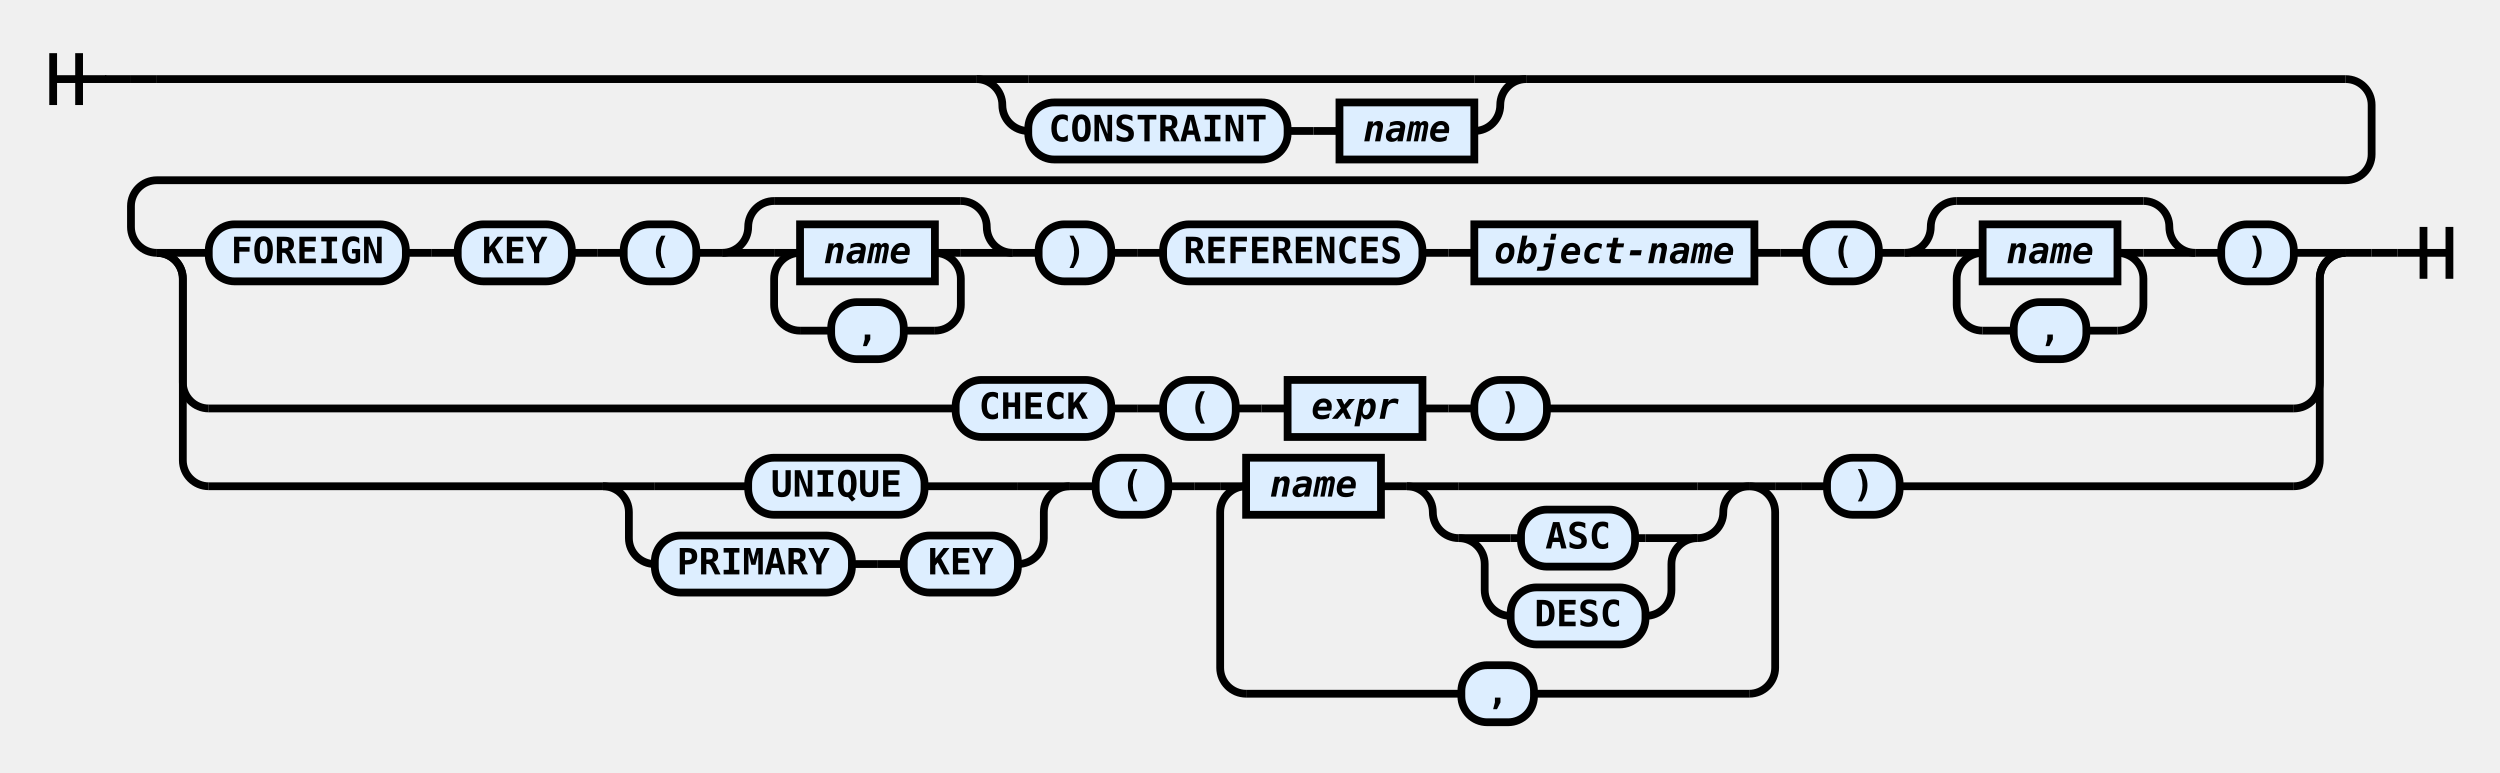
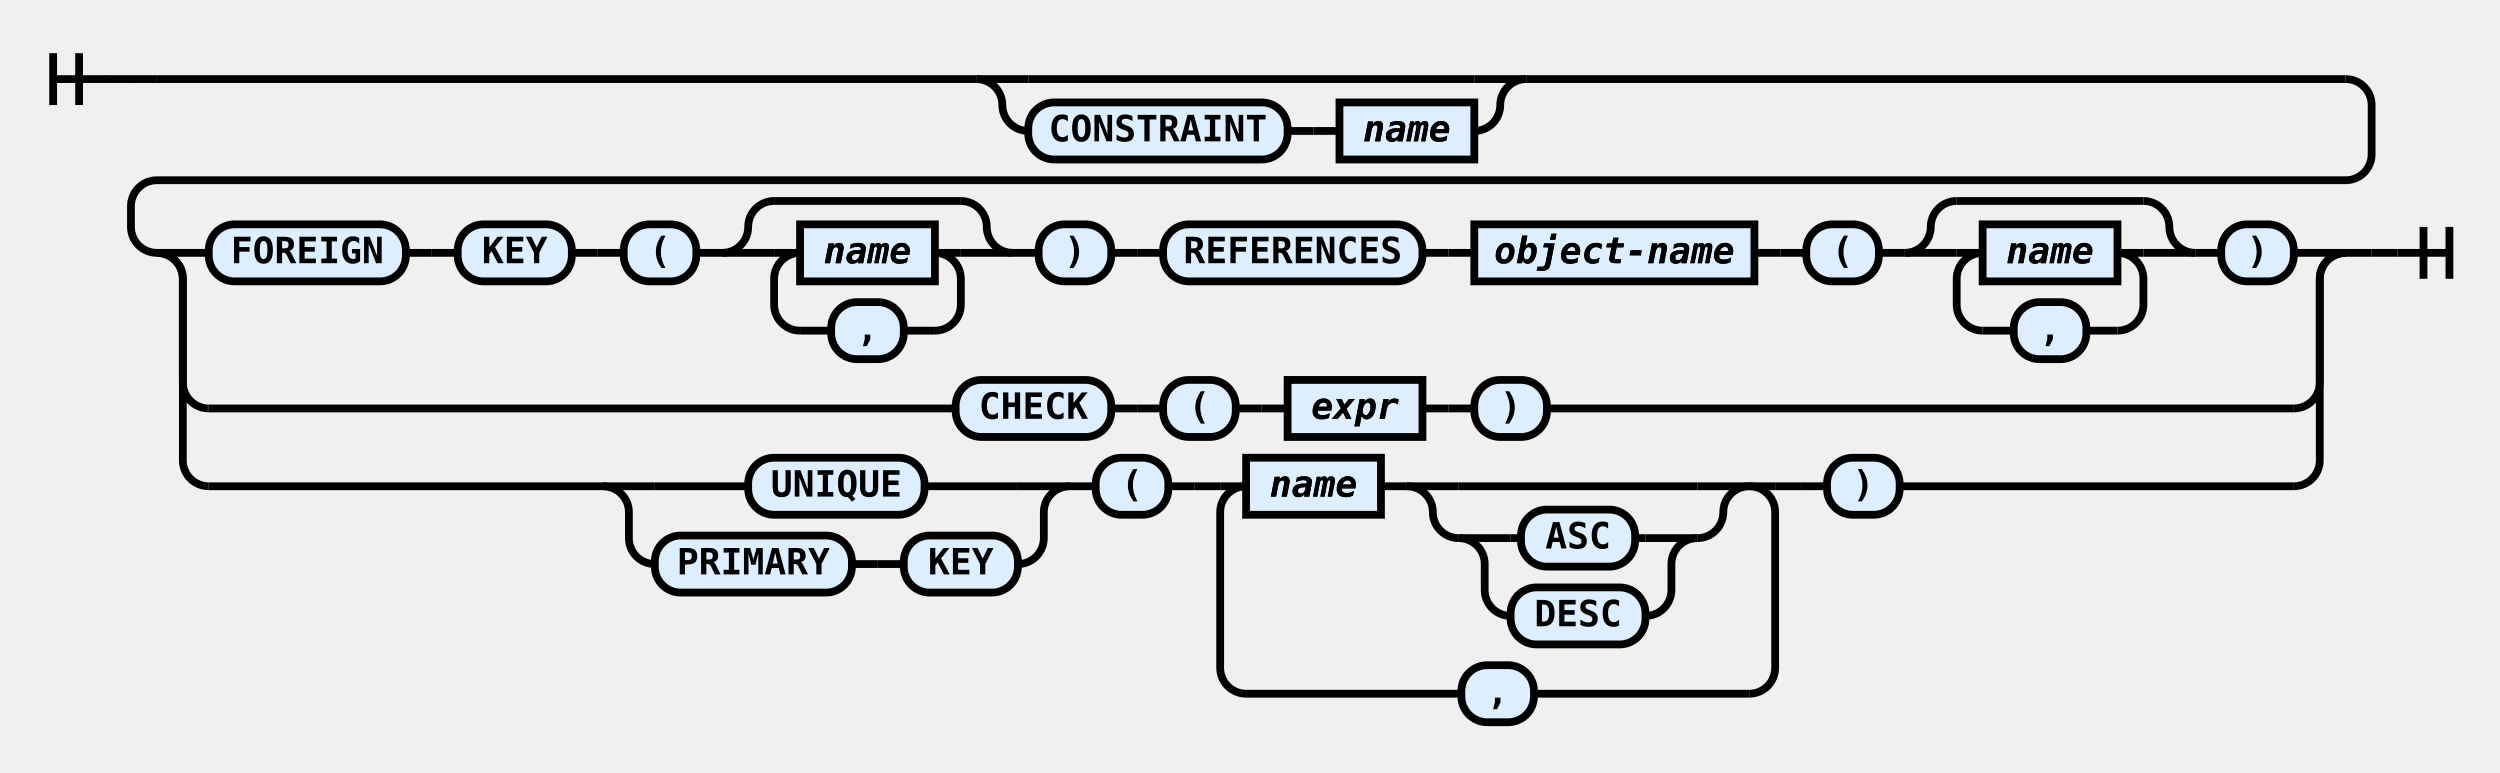
<svg xmlns="http://www.w3.org/2000/svg" class="railroad-diagram" height="298" viewBox="0 0 964 298" width="964">
  <g transform="translate(.5 .5)">
    <style type="text/css">
svg.railroad-diagram path {
    stroke-width: 3;
    stroke: black;
    fill: rgba(0,0,0,0);
}
svg.railroad-diagram text {
    font-family: "Consolas", "Monospace";
    font-size: 14px;
    font-weight: bold;
    text-anchor: middle;
}
svg.railroad-diagram text.diagram-text {
    font-size: 12px;
}
svg.railroad-diagram text.diagram-arrow {
    font-size: 16px;
}
svg.railroad-diagram text.label {
    text-anchor: start;
}
svg.railroad-diagram text.comment {
    font-family: "Consolas", "Monospace";
    font-size: 12px;
    font-style: italic;
}
svg.railroad-diagram g.non-terminal text {
    font-style: italic;
}
svg.railroad-diagram rect {
    stroke-width: 3;
    stroke: black;
    fill: #ddeeff;
}
svg.railroad-diagram path.diagram-text {
    stroke-width: 3;
    stroke: black;
    fill: white;
    cursor: help;
}
svg.railroad-diagram g.diagram-text:hover path.diagram-text {
    fill: #eee;
}
        </style>
    <path d="M 20 20 v 20 m 10 -20 v 20 m -10 -10 h 20.5" />
    <path d="M40 30h10" />
    <g>
      <path d="M50 30h0" />
      <path d="M50 30h10" />
      <g>
        <path d="M60 30h316" />
        <path d="M588 30h316" />
        <path d="M376 30h20" />
        <g>
          <path d="M396 30h172" />
        </g>
        <path d="M568 30h20" />
        <path d="M376 30a10 10 0 0 1 10 10v0a10 10 0 0 0 10 10" />
        <g>
          <path d="M396 50h0" />
          <path d="M568 50h0" />
          <g class="terminal">
            <path d="M396 50h0" />
            <path d="M496 50h0" />
            <rect height="22" rx="10" ry="10" width="100" x="396" y="39" />
            <text x="446" y="54">CONSTRAINT</text>
          </g>
          <path d="M496 50h10" />
          <path d="M506 50h10" />
          <g class="non-terminal">
            <path d="M516 50h0" />
            <path d="M568 50h0" />
            <rect height="22" width="52" x="516" y="39" />
-             <text x="542" y="54">name</text>
+             <a href="https://rspeele.gitbooks.io/rezoom-sql/doc/Language/Name.html#name">
+               <text x="542" y="54">name</text>
+               <text x="542" y="54">name</text>
+             </a>
          </g>
        </g>
        <path d="M568 50a10 10 0 0 0 10 -10v0a10 10 0 0 1 10 -10" />
      </g>
      <path d="M904 30a10 10 0 0 1 10 10v19a10 10 0 0 1 -10 10h-844a10 10 0 0 0 -10 10v8a10 10 0 0 0 10 10" />
      <g>
        <path d="M60 97h0" />
        <path d="M904 97h0" />
        <path d="M60 97h20" />
        <g>
          <path d="M80 97h0" />
          <path d="M884 97h0" />
          <g class="terminal">
            <path d="M80 97h0" />
            <path d="M156 97h0" />
            <rect height="22" rx="10" ry="10" width="76" x="80" y="86" />
            <text x="118" y="101">FOREIGN</text>
          </g>
          <path d="M156 97h10" />
          <path d="M166 97h10" />
          <g class="terminal">
            <path d="M176 97h0" />
            <path d="M220 97h0" />
            <rect height="22" rx="10" ry="10" width="44" x="176" y="86" />
            <text x="198" y="101">KEY</text>
          </g>
          <path d="M220 97h10" />
          <path d="M230 97h10" />
          <g class="terminal">
            <path d="M240 97h0" />
            <path d="M268 97h0" />
            <rect height="22" rx="10" ry="10" width="28" x="240" y="86" />
            <text x="254" y="101">(</text>
          </g>
          <path d="M268 97h10" />
          <g>
            <path d="M278 97h0" />
            <path d="M390 97h0" />
            <path d="M278 97a10 10 0 0 0 10 -10v0a10 10 0 0 1 10 -10" />
            <g>
              <path d="M298 77h72" />
            </g>
            <path d="M370 77a10 10 0 0 1 10 10v0a10 10 0 0 0 10 10" />
            <path d="M278 97h20" />
            <g>
              <path d="M298 97h0" />
              <path d="M370 97h0" />
              <path d="M298 97h10" />
              <g class="non-terminal">
                <path d="M308 97h0" />
                <path d="M360 97h0" />
                <rect height="22" width="52" x="308" y="86" />
-                 <text x="334" y="101">name</text>
+                 <a href="https://rspeele.gitbooks.io/rezoom-sql/doc/Language/Name.html#name">
+                   <text x="334" y="101">name</text>
+                   <text x="334" y="101">name</text>
+                 </a>
              </g>
              <path d="M360 97h10" />
              <path d="M308 97a10 10 0 0 0 -10 10v10a10 10 0 0 0 10 10" />
              <g class="terminal">
                <path d="M308 127h12" />
                <path d="M348 127h12" />
                <rect height="22" rx="10" ry="10" width="28" x="320" y="116" />
                <text x="334" y="131">,</text>
              </g>
              <path d="M360 127a10 10 0 0 0 10 -10v-10a10 10 0 0 0 -10 -10" />
            </g>
            <path d="M370 97h20" />
          </g>
          <path d="M390 97h10" />
          <g class="terminal">
            <path d="M400 97h0" />
            <path d="M428 97h0" />
            <rect height="22" rx="10" ry="10" width="28" x="400" y="86" />
            <text x="414" y="101">)</text>
          </g>
          <path d="M428 97h10" />
          <path d="M438 97h10" />
          <g>
            <path d="M448 97h0" />
            <path d="M884 97h0" />
            <g class="terminal">
              <path d="M448 97h0" />
              <path d="M548 97h0" />
              <rect height="22" rx="10" ry="10" width="100" x="448" y="86" />
              <text x="498" y="101">REFERENCES</text>
            </g>
            <path d="M548 97h10" />
            <path d="M558 97h10" />
            <g class="non-terminal">
              <path d="M568 97h0" />
              <path d="M676 97h0" />
              <rect height="22" width="108" x="568" y="86" />
-               <text x="622" y="101">object-name</text>
+               <a href="https://rspeele.gitbooks.io/rezoom-sql/doc/Language/Name.html#object-name">
+                 <text x="622" y="101">object-name</text>
+                 <text x="622" y="101">object-name</text>
+               </a>
            </g>
            <path d="M676 97h10" />
            <path d="M686 97h10" />
            <g class="terminal">
              <path d="M696 97h0" />
              <path d="M724 97h0" />
              <rect height="22" rx="10" ry="10" width="28" x="696" y="86" />
              <text x="710" y="101">(</text>
            </g>
            <path d="M724 97h10" />
            <g>
              <path d="M734 97h0" />
              <path d="M846 97h0" />
              <path d="M734 97a10 10 0 0 0 10 -10v0a10 10 0 0 1 10 -10" />
              <g>
                <path d="M754 77h72" />
              </g>
              <path d="M826 77a10 10 0 0 1 10 10v0a10 10 0 0 0 10 10" />
              <path d="M734 97h20" />
              <g>
                <path d="M754 97h0" />
                <path d="M826 97h0" />
                <path d="M754 97h10" />
                <g class="non-terminal">
                  <path d="M764 97h0" />
                  <path d="M816 97h0" />
                  <rect height="22" width="52" x="764" y="86" />
-                   <text x="790" y="101">name</text>
+                   <a href="https://rspeele.gitbooks.io/rezoom-sql/doc/Language/Name.html#name">
+                     <text x="790" y="101">name</text>
+                     <text x="790" y="101">name</text>
+                   </a>
                </g>
                <path d="M816 97h10" />
                <path d="M764 97a10 10 0 0 0 -10 10v10a10 10 0 0 0 10 10" />
                <g class="terminal">
                  <path d="M764 127h12" />
                  <path d="M804 127h12" />
                  <rect height="22" rx="10" ry="10" width="28" x="776" y="116" />
                  <text x="790" y="131">,</text>
                </g>
                <path d="M816 127a10 10 0 0 0 10 -10v-10a10 10 0 0 0 -10 -10" />
              </g>
              <path d="M826 97h20" />
            </g>
            <path d="M846 97h10" />
            <g class="terminal">
              <path d="M856 97h0" />
              <path d="M884 97h0" />
              <rect height="22" rx="10" ry="10" width="28" x="856" y="86" />
              <text x="870" y="101">)</text>
            </g>
          </g>
        </g>
        <path d="M884 97h20" />
        <path d="M60 97a10 10 0 0 1 10 10v40a10 10 0 0 0 10 10" />
        <g>
          <path d="M80 157h288" />
          <path d="M596 157h288" />
          <g class="terminal">
            <path d="M368 157h0" />
            <path d="M428 157h0" />
            <rect height="22" rx="10" ry="10" width="60" x="368" y="146" />
            <text x="398" y="161">CHECK</text>
          </g>
          <path d="M428 157h10" />
          <path d="M438 157h10" />
          <g class="terminal">
            <path d="M448 157h0" />
            <path d="M476 157h0" />
            <rect height="22" rx="10" ry="10" width="28" x="448" y="146" />
            <text x="462" y="161">(</text>
          </g>
          <path d="M476 157h10" />
          <path d="M486 157h10" />
          <g class="non-terminal">
            <path d="M496 157h0" />
            <path d="M548 157h0" />
            <rect height="22" width="52" x="496" y="146" />
-             <text x="522" y="161">expr</text>
+             <a href="https://rspeele.gitbooks.io/rezoom-sql/doc/Language/Expr.html#expr">
+               <text x="522" y="161">expr</text>
+               <text x="522" y="161">expr</text>
+             </a>
          </g>
          <path d="M548 157h10" />
          <path d="M558 157h10" />
          <g class="terminal">
            <path d="M568 157h0" />
            <path d="M596 157h0" />
            <rect height="22" rx="10" ry="10" width="28" x="568" y="146" />
            <text x="582" y="161">)</text>
          </g>
        </g>
        <path d="M884 157a10 10 0 0 0 10 -10v-40a10 10 0 0 1 10 -10" />
        <path d="M60 97a10 10 0 0 1 10 10v70a10 10 0 0 0 10 10" />
        <g>
          <path d="M80 187h152" />
          <path d="M732 187h152" />
          <g>
            <path d="M232 187h0" />
            <path d="M412 187h0" />
            <path d="M232 187h20" />
            <g class="terminal">
              <path d="M252 187h36" />
              <path d="M356 187h36" />
              <rect height="22" rx="10" ry="10" width="68" x="288" y="176" />
              <text x="322" y="191">UNIQUE</text>
            </g>
            <path d="M392 187h20" />
            <path d="M232 187a10 10 0 0 1 10 10v10a10 10 0 0 0 10 10" />
            <g>
              <path d="M252 217h0" />
              <path d="M392 217h0" />
              <g class="terminal">
                <path d="M252 217h0" />
                <path d="M328 217h0" />
                <rect height="22" rx="10" ry="10" width="76" x="252" y="206" />
                <text x="290" y="221">PRIMARY</text>
              </g>
              <path d="M328 217h10" />
              <path d="M338 217h10" />
              <g class="terminal">
                <path d="M348 217h0" />
                <path d="M392 217h0" />
                <rect height="22" rx="10" ry="10" width="44" x="348" y="206" />
                <text x="370" y="221">KEY</text>
              </g>
            </g>
            <path d="M392 217a10 10 0 0 0 10 -10v-10a10 10 0 0 1 10 -10" />
          </g>
          <path d="M412 187h10" />
          <g class="terminal">
            <path d="M422 187h0" />
            <path d="M450 187h0" />
            <rect height="22" rx="10" ry="10" width="28" x="422" y="176" />
            <text x="436" y="191">(</text>
          </g>
          <path d="M450 187h10" />
          <path d="M460 187h10" />
          <g>
            <path d="M470 187h0" />
            <path d="M684 187h0" />
            <path d="M470 187h10" />
            <g>
              <path d="M480 187h0" />
              <path d="M674 187h0" />
              <g class="non-terminal">
                <path d="M480 187h0" />
                <path d="M532 187h0" />
                <rect height="22" width="52" x="480" y="176" />
-                 <text x="506" y="191">name</text>
+                 <a href="https://rspeele.gitbooks.io/rezoom-sql/doc/Language/Name.html#name">
+                   <text x="506" y="191">name</text>
+                   <text x="506" y="191">name</text>
+                 </a>
              </g>
              <path d="M532 187h10" />
              <g>
                <path d="M542 187h0" />
                <path d="M674 187h0" />
                <path d="M542 187h20" />
                <g>
                  <path d="M562 187h92" />
                </g>
                <path d="M654 187h20" />
                <path d="M542 187a10 10 0 0 1 10 10v0a10 10 0 0 0 10 10" />
                <g>
                  <path d="M562 207h0" />
                  <path d="M654 207h0" />
                  <path d="M562 207h20" />
                  <g class="terminal">
                    <path d="M582 207h4" />
                    <path d="M630 207h4" />
                    <rect height="22" rx="10" ry="10" width="44" x="586" y="196" />
                    <text x="608" y="211">ASC</text>
                  </g>
                  <path d="M634 207h20" />
                  <path d="M562 207a10 10 0 0 1 10 10v10a10 10 0 0 0 10 10" />
                  <g class="terminal">
                    <path d="M582 237h0" />
                    <path d="M634 237h0" />
                    <rect height="22" rx="10" ry="10" width="52" x="582" y="226" />
                    <text x="608" y="241">DESC</text>
                  </g>
                  <path d="M634 237a10 10 0 0 0 10 -10v-10a10 10 0 0 1 10 -10" />
                </g>
                <path d="M654 207a10 10 0 0 0 10 -10v0a10 10 0 0 1 10 -10" />
              </g>
            </g>
            <path d="M674 187h10" />
            <path d="M480 187a10 10 0 0 0 -10 10v60a10 10 0 0 0 10 10" />
            <g class="terminal">
              <path d="M480 267h83" />
              <path d="M591 267h83" />
              <rect height="22" rx="10" ry="10" width="28" x="563" y="256" />
              <text x="577" y="271">,</text>
            </g>
            <path d="M674 267a10 10 0 0 0 10 -10v-60a10 10 0 0 0 -10 -10" />
          </g>
          <path d="M684 187h10" />
          <path d="M694 187h10" />
          <g class="terminal">
            <path d="M704 187h0" />
            <path d="M732 187h0" />
            <rect height="22" rx="10" ry="10" width="28" x="704" y="176" />
            <text x="718" y="191">)</text>
          </g>
        </g>
        <path d="M884 187a10 10 0 0 0 10 -10v-70a10 10 0 0 1 10 -10" />
      </g>
      <path d="M904 97h10" />
      <path d="M914 97h0" />
    </g>
    <path d="M914 97h10" />
    <path d="M 924 97 h 20 m -10 -10 v 20 m 10 -20 v 20" />
  </g>
</svg>
